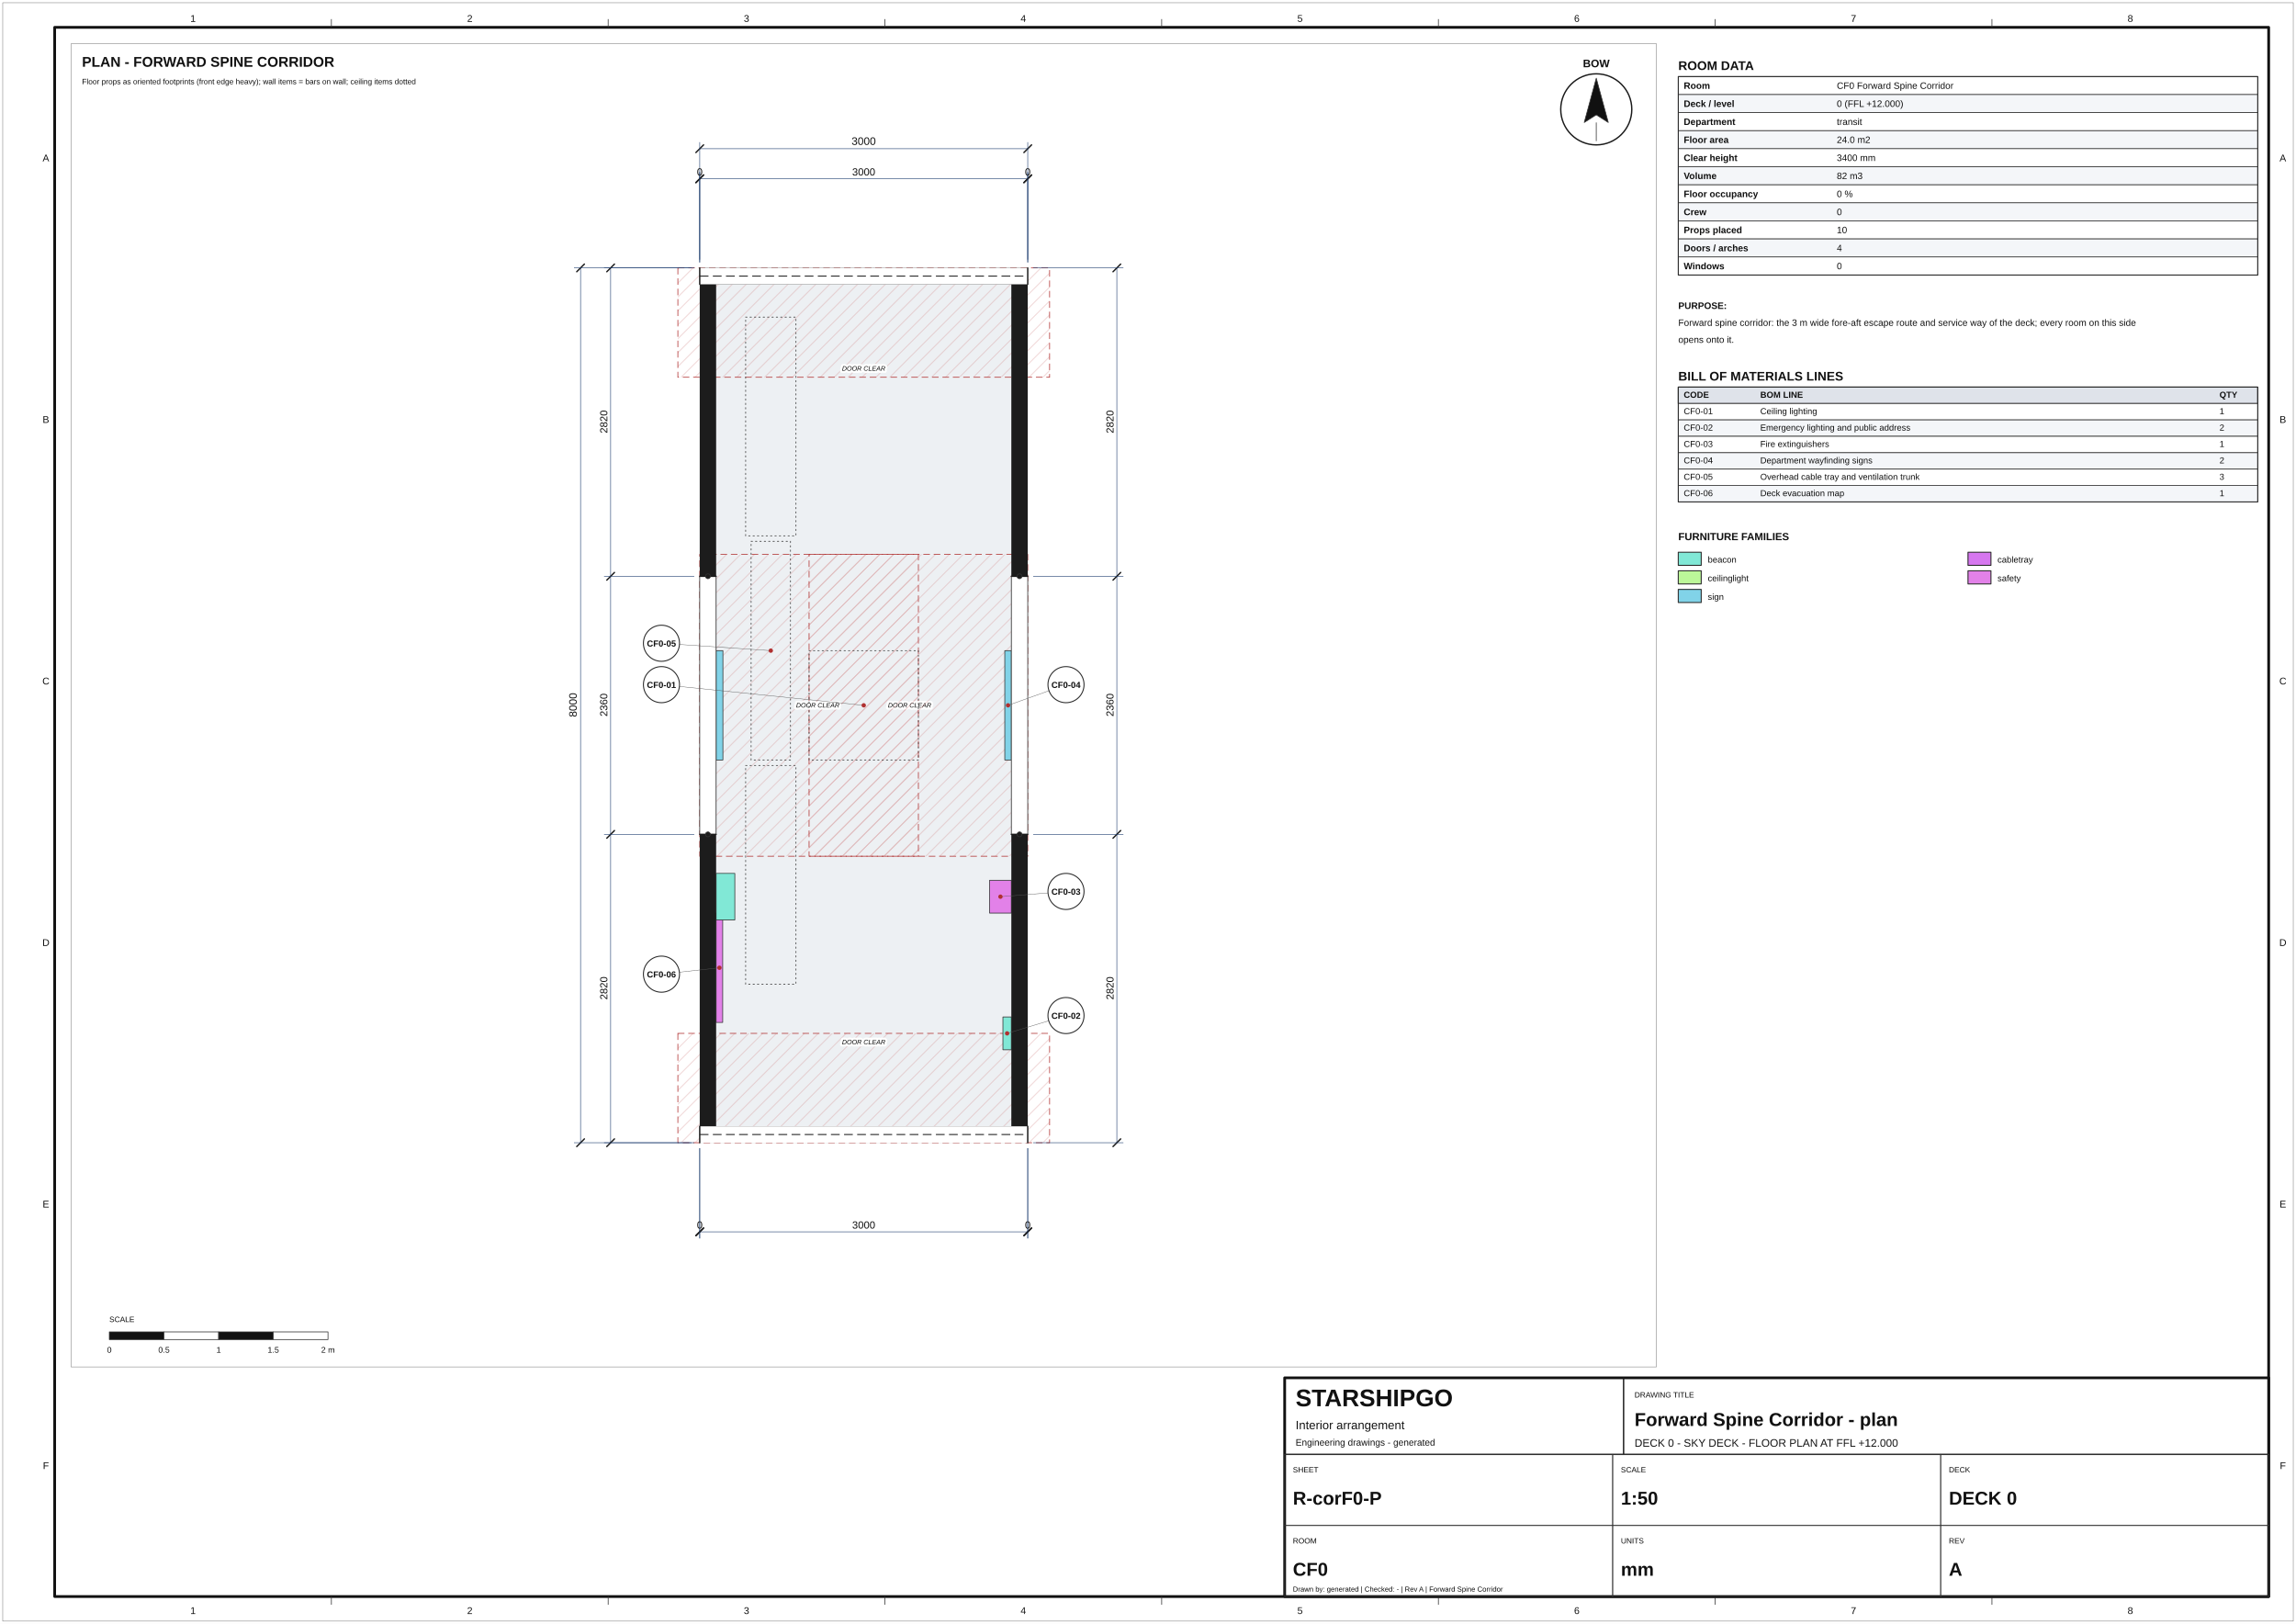
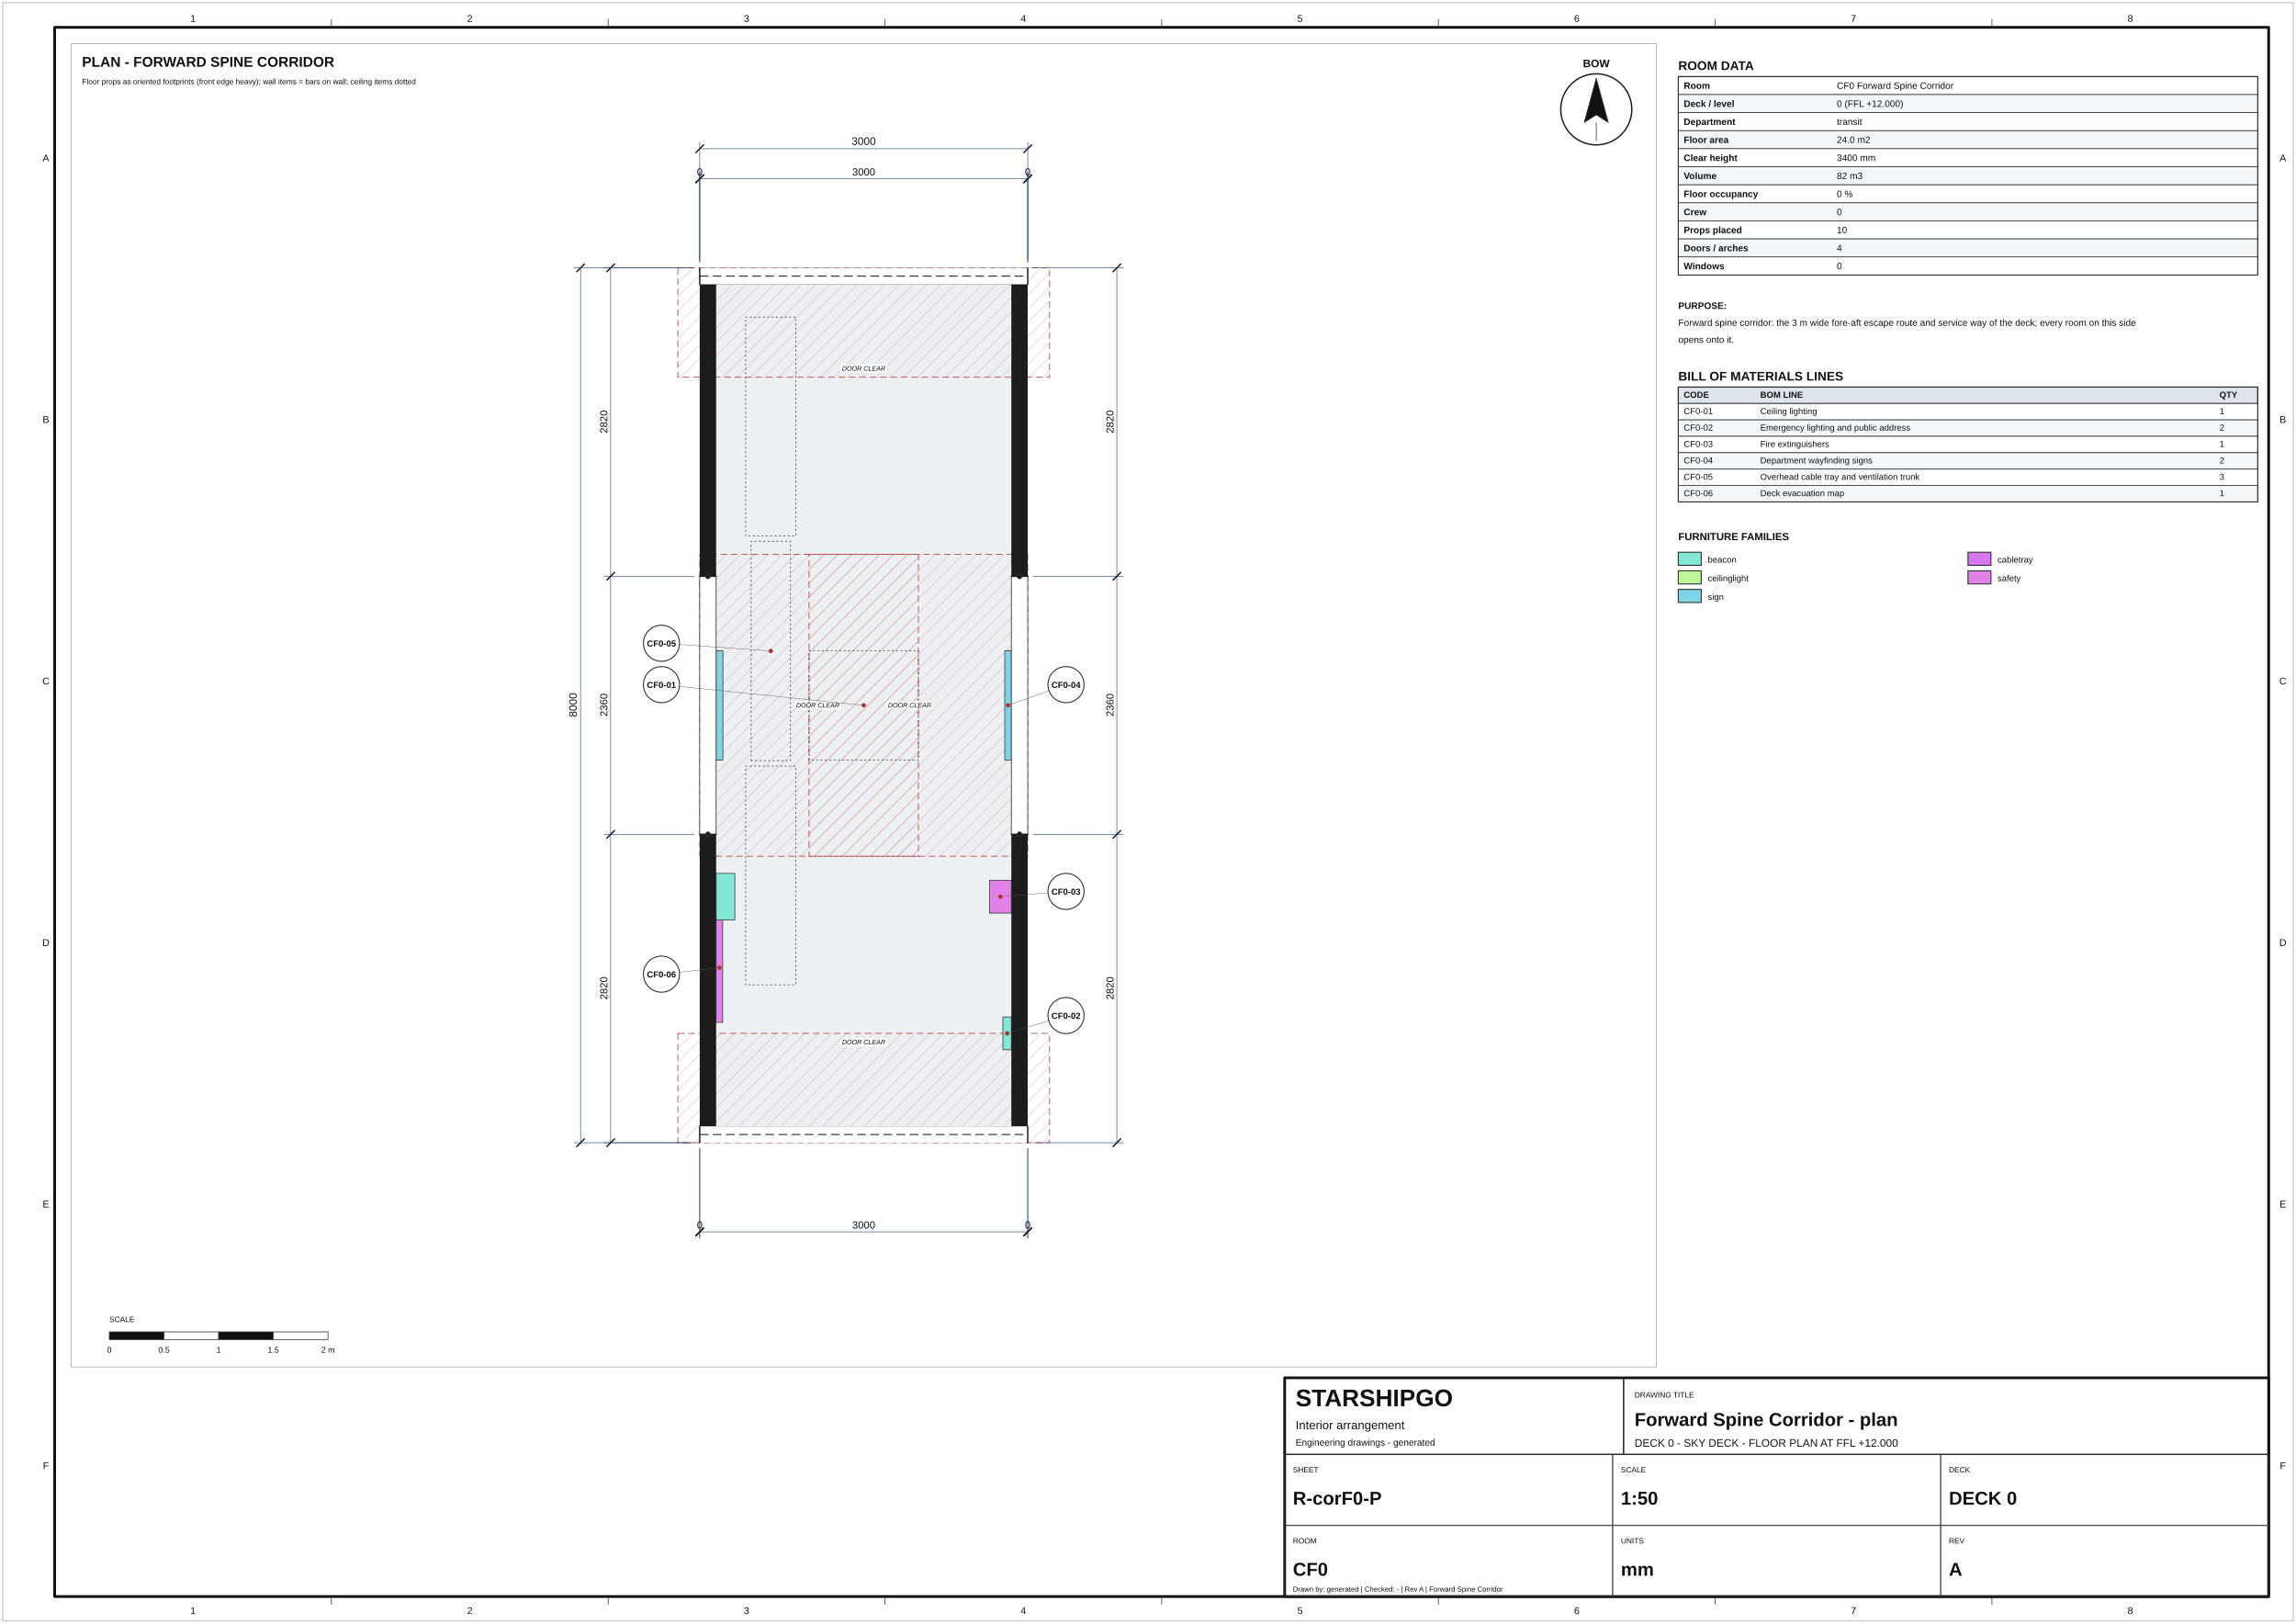
<svg xmlns="http://www.w3.org/2000/svg" width="420mm" height="297mm" viewBox="0 0 420 297">
  <style>
.t{font-family:Arial, Helvetica, 'DejaVu Sans', sans-serif;fill:#111}
.b{font-weight:bold}.i{font-style:italic}
.h{stroke:#111;stroke-width:.5;stroke-linejoin:round;stroke-linecap:round}
.m{stroke:#1a1a1a;stroke-width:.25;stroke-linejoin:round;stroke-linecap:round}
.n{stroke:#2a2a2a;stroke-width:.18;stroke-linejoin:round}
.f{stroke:#333;stroke-width:.13;stroke-linejoin:round}
.x{stroke:#555;stroke-width:.07}
.g{stroke:#9a9a9a;stroke-width:.1}
.gg{stroke:#c4c4c4;stroke-width:.08}
.d{stroke:#1d3c6e;stroke-width:.1}
.dsh{stroke:#222;stroke-width:.18;stroke-dasharray:1.6 .8}
.dot{stroke:#444;stroke-width:.14;stroke-dasharray:.25 .55;stroke-linecap:round}
.hid{stroke:#777;stroke-width:.12;stroke-dasharray:1 .7}
.cl{stroke:#b03030;stroke-width:.12;stroke-dasharray:5 1 1 1}
.cut{stroke:#b03030;stroke-width:.35;stroke-dasharray:6 1.2 1.2 1.2}
.red{stroke:#b03030;stroke-width:.13;stroke-dasharray:1.2 .7}
.none{stroke:none}
.halo{paint-order:stroke;stroke:#fff;stroke-width:.8;stroke-linejoin:round}
</style>
  <defs>
    <pattern id="hSlab" width="1.4" height="1.4" patternUnits="userSpaceOnUse" patternTransform="rotate(45)">
      <rect width="1.4" height="1.4" fill="#ececec" />
      <line x1="0" y1="0" x2="0" y2="1.4" stroke="#222" stroke-width=".13" />
    </pattern>
    <pattern id="hHull" width="1" height="1" patternUnits="userSpaceOnUse" patternTransform="rotate(45)">
      <rect width="1" height="1" fill="#c9d0da" />
      <line x1="0" y1="0" x2="0" y2="1" stroke="#111" stroke-width=".2" />
      <line x1="0" y1="0" x2="1" y2="0" stroke="#111" stroke-width=".1" />
    </pattern>
    <pattern id="hHole" width="1.6" height="1.6" patternUnits="userSpaceOnUse" patternTransform="rotate(-45)">
      <line x1="0" y1="0" x2="0" y2="1.6" stroke="#444" stroke-width=".12" />
    </pattern>
    <pattern id="hZone" width="1.8" height="1.8" patternUnits="userSpaceOnUse" patternTransform="rotate(45)">
      <line x1="0" y1="0" x2="0" y2="1.8" stroke="#d08080" stroke-width=".1" />
    </pattern>
    <pattern id="hPlen" width="1.6" height="1.6" patternUnits="userSpaceOnUse">
      <circle cx=".4" cy=".4" r=".12" fill="#888" />
      <circle cx="1.2" cy="1.2" r=".12" fill="#888" />
    </pattern>
    <pattern id="hGlass" width="2" height="2" patternUnits="userSpaceOnUse" patternTransform="rotate(45)">
      <rect width="2" height="2" fill="#d6ecf7" />
      <line x1="0" y1="0" x2="0" y2="2" stroke="#5a9abb" stroke-width=".08" />
    </pattern>
    <pattern id="hFloor" width="1.2" height="1.2" patternUnits="userSpaceOnUse" patternTransform="rotate(-45)">
      <rect width="1.2" height="1.2" fill="#f2f2f2" />
      <line x1="0" y1="0" x2="0" y2="1.2" stroke="#555" stroke-width=".1" />
    </pattern>
  </defs>
  <rect x="0" y="0" width="420" height="297" fill="#ffffff" />
  <rect x="13" y="8" width="290" height="242" class="x" fill="none" />
  <polygon points="128,49 188,49 188,209 128,209" class="none" fill="#edf0f3" />
  <polygon points="124,189 192,189 192,209 124,209" class="red" fill="url(#hZone)" />
  <text x="158" y="191" font-size="1.2" class="t i halo" text-anchor="middle" fill="#a04040">DOOR CLEAR</text>
  <polygon points="124,49 192,49 192,69 124,69" class="red" fill="url(#hZone)" />
  <text x="158" y="67.8" font-size="1.2" class="t i halo" text-anchor="middle" fill="#a04040">DOOR CLEAR</text>
  <polygon points="128,101.4 168,101.4 168,156.6 128,156.6" class="red" fill="url(#hZone)" />
  <text x="166.4" y="129.4" font-size="1.2" class="t i halo" text-anchor="middle" fill="#a04040">DOOR CLEAR</text>
  <polygon points="148,101.4 188,101.4 188,156.6 148,156.6" class="red" fill="url(#hZone)" />
  <text x="149.6" y="129.4" font-size="1.2" class="t i halo" text-anchor="middle" fill="#a04040">DOOR CLEAR</text>
  <polygon points="185,161 185,167 181.02,167 181.02,161" class="f" fill="#e281e8" />
  <polygon points="131,187 131,167 132.2,167 132.2,187" class="f" fill="#e281e8" />
  <polygon points="185,186 185,192 183.46,192 183.46,186" class="f" fill="#81e8d6" />
  <polygon points="131,168.26 131,159.74 134.42,159.74 134.42,168.26" class="f" fill="#81e8d6" />
  <polygon points="131,139 131,119 132.24,119 132.24,139" class="f" fill="#81d3e8" />
  <polygon points="185,119 185,139 183.8,139 183.8,119" class="f" fill="#81d3e8" />
-   <polygon points="136.4,180 136.4,140 145.6,140 145.6,180" class="dot" fill="none" />
+   <polygon points="136.4,180.12 136.4,140.12 145.6,140.12 145.6,180.12" class="dot" fill="none" />
  <polygon points="136.4,98 136.4,58 145.6,58 145.6,98" class="dot" fill="none" />
-   <polygon points="137.4,139 137.4,99 144.6,99 144.6,139" class="dot" fill="none" />
+   <polygon points="137.4,139.12 137.4,99 144.6,99 144.6,139.12" class="dot" fill="none" />
  <polygon points="148,119 168,119 168,139 148,139" class="dot" fill="none" />
  <path d="M128 49 L188 49 L188 209 L128 209Z M131 52 L185 52 L185 206 L131 206Z " class="none" fill="#1c1c1c" fill-rule="evenodd" />
  <polygon points="128,209 188,209 188,206 128,206" class="none" fill="#ffffff" />
  <line x1="128" y1="209" x2="128" y2="206" class="m" />
  <line x1="188" y1="209" x2="188" y2="206" class="m" />
  <line x1="128" y1="207.5" x2="188" y2="207.5" class="dsh" />
  <polygon points="128,49 188,49 188,52 128,52" class="none" fill="#ffffff" />
  <line x1="128" y1="49" x2="128" y2="52" class="m" />
  <line x1="188" y1="49" x2="188" y2="52" class="m" />
  <line x1="128" y1="50.5" x2="188" y2="50.5" class="dsh" />
  <polygon points="128,105.4 128,152.6 131,152.6 131,105.4" class="none" fill="#ffffff" />
  <line x1="128" y1="105.4" x2="131" y2="105.4" class="m" />
  <line x1="128" y1="152.6" x2="131" y2="152.6" class="m" />
  <line x1="128" y1="105.4" x2="128" y2="152.6" class="f" />
  <line x1="131" y1="105.4" x2="131" y2="152.6" class="f" />
  <circle cx="129.5" cy="105.4" r="0.45" class="f" fill="#1c1c1c" />
  <circle cx="129.5" cy="152.6" r="0.45" class="f" fill="#1c1c1c" />
  <polygon points="188,105.4 188,152.6 185,152.6 185,105.4" class="none" fill="#ffffff" />
  <line x1="188" y1="105.4" x2="185" y2="105.4" class="m" />
  <line x1="188" y1="152.6" x2="185" y2="152.6" class="m" />
  <line x1="188" y1="105.4" x2="188" y2="152.6" class="f" />
  <line x1="185" y1="105.4" x2="185" y2="152.6" class="f" />
  <circle cx="186.5" cy="105.4" r="0.45" class="f" fill="#1c1c1c" />
  <circle cx="186.5" cy="152.6" r="0.45" class="f" fill="#1c1c1c" />
  <line x1="124.28" y1="125.55" x2="158" y2="129" class="x" />
  <circle cx="158" cy="129" r="0.4" class="none" fill="#b03030" />
  <line x1="191.84" y1="186.7" x2="184.23" y2="189" class="x" />
  <circle cx="184.23" cy="189" r="0.4" class="none" fill="#b03030" />
  <line x1="191.71" y1="163.31" x2="183.01" y2="164" class="x" />
  <circle cx="183.01" cy="164" r="0.4" class="none" fill="#b03030" />
  <line x1="191.89" y1="126.33" x2="184.4" y2="129" class="x" />
  <circle cx="184.4" cy="129" r="0.4" class="none" fill="#b03030" />
-   <line x1="124.29" y1="117.87" x2="141" y2="119" class="x" />
-   <circle cx="141" cy="119" r="0.4" class="none" fill="#b03030" />
+   <line x1="124.29" y1="117.88" x2="141" y2="119.06" class="x" />
+   <circle cx="141" cy="119.06" r="0.4" class="none" fill="#b03030" />
  <line x1="124.28" y1="177.81" x2="131.6" y2="177" class="x" />
  <circle cx="131.6" cy="177" r="0.4" class="none" fill="#b03030" />
  <circle cx="121" cy="125.22" r="3.3" class="n" fill="#fff" />
  <text x="121" y="125.82" font-size="1.6" class="t b" text-anchor="middle">CF0-01</text>
  <circle cx="195" cy="185.74" r="3.3" class="n" fill="#fff" />
  <text x="195" y="186.34" font-size="1.6" class="t b" text-anchor="middle">CF0-02</text>
  <circle cx="195" cy="163.04" r="3.3" class="n" fill="#fff" />
  <text x="195" y="163.64" font-size="1.6" class="t b" text-anchor="middle">CF0-03</text>
  <circle cx="195" cy="125.22" r="3.3" class="n" fill="#fff" />
  <text x="195" y="125.82" font-size="1.6" class="t b" text-anchor="middle">CF0-04</text>
  <circle cx="121" cy="117.65" r="3.3" class="n" fill="#fff" />
  <text x="121" y="118.25" font-size="1.6" class="t b" text-anchor="middle">CF0-05</text>
  <circle cx="121" cy="178.17" r="3.3" class="n" fill="#fff" />
  <text x="121" y="178.77" font-size="1.6" class="t b" text-anchor="middle">CF0-06</text>
  <line x1="128" y1="27.2" x2="188" y2="27.2" class="d" />
  <line x1="127.3" y1="27.9" x2="128.7" y2="26.5" class="m" />
  <line x1="187.3" y1="27.9" x2="188.7" y2="26.5" class="m" />
  <line x1="128" y1="47.5" x2="128" y2="26" class="d" />
  <line x1="188" y1="47.5" x2="188" y2="26" class="d" />
  <text x="158" y="26.5" font-size="2" class="t" text-anchor="middle">3000</text>
  <line x1="106.2" y1="49" x2="106.2" y2="209" class="d" />
  <line x1="105.5" y1="49.7" x2="106.9" y2="48.3" class="m" />
  <line x1="105.5" y1="209.7" x2="106.9" y2="208.3" class="m" />
  <line x1="126.5" y1="49" x2="105" y2="49" class="d" />
  <line x1="126.5" y1="209" x2="105" y2="209" class="d" />
  <text x="105.5" y="131.16" font-size="2" class="t" transform="rotate(-90 105.5 131.16)">8000</text>
  <line x1="128" y1="32.7" x2="188" y2="32.7" class="d" />
  <line x1="127.3" y1="33.4" x2="128.7" y2="32" class="m" />
  <line x1="128" y1="48" x2="128" y2="31.5" class="d" />
  <line x1="127.3" y1="33.4" x2="128.7" y2="32" class="m" />
  <line x1="128" y1="48" x2="128" y2="31.5" class="d" />
  <line x1="187.3" y1="33.4" x2="188.7" y2="32" class="m" />
  <line x1="188" y1="48" x2="188" y2="31.5" class="d" />
  <line x1="187.3" y1="33.4" x2="188.7" y2="32" class="m" />
  <line x1="188" y1="48" x2="188" y2="31.5" class="d" />
  <text x="128" y="32.1" font-size="1.9" class="t" text-anchor="middle">0</text>
  <text x="158" y="32.1" font-size="1.9" class="t" text-anchor="middle">3000</text>
  <text x="188" y="32.1" font-size="1.9" class="t" text-anchor="middle">0</text>
  <line x1="128" y1="225.3" x2="188" y2="225.3" class="d" />
  <line x1="127.3" y1="226" x2="128.7" y2="224.6" class="m" />
  <line x1="128" y1="210" x2="128" y2="226.5" class="d" />
  <line x1="127.3" y1="226" x2="128.7" y2="224.6" class="m" />
  <line x1="128" y1="210" x2="128" y2="226.5" class="d" />
  <line x1="187.3" y1="226" x2="188.7" y2="224.6" class="m" />
  <line x1="188" y1="210" x2="188" y2="226.5" class="d" />
  <line x1="187.3" y1="226" x2="188.7" y2="224.6" class="m" />
  <line x1="188" y1="210" x2="188" y2="226.5" class="d" />
  <text x="128" y="224.7" font-size="1.9" class="t" text-anchor="middle">0</text>
  <text x="158" y="224.7" font-size="1.9" class="t" text-anchor="middle">3000</text>
  <text x="188" y="224.7" font-size="1.9" class="t" text-anchor="middle">0</text>
  <line x1="204.3" y1="49" x2="204.3" y2="209" class="d" />
  <line x1="203.6" y1="49.7" x2="205" y2="48.3" class="m" />
  <line x1="189" y1="49" x2="205.5" y2="49" class="d" />
  <line x1="203.6" y1="106.1" x2="205" y2="104.7" class="m" />
  <line x1="189" y1="105.4" x2="205.5" y2="105.4" class="d" />
  <line x1="203.6" y1="153.3" x2="205" y2="151.9" class="m" />
  <line x1="189" y1="152.6" x2="205.5" y2="152.6" class="d" />
  <line x1="203.6" y1="209.7" x2="205" y2="208.3" class="m" />
  <line x1="189" y1="209" x2="205.5" y2="209" class="d" />
  <text x="203.7" y="79.25" font-size="1.9" class="t" transform="rotate(-90 203.7 79.25)">2820</text>
  <text x="203.7" y="131.05" font-size="1.9" class="t" transform="rotate(-90 203.7 131.05)">2360</text>
  <text x="203.7" y="182.85" font-size="1.9" class="t" transform="rotate(-90 203.7 182.85)">2820</text>
  <line x1="111.7" y1="49" x2="111.7" y2="209" class="d" />
  <line x1="111" y1="49.7" x2="112.4" y2="48.3" class="m" />
  <line x1="127" y1="49" x2="110.5" y2="49" class="d" />
  <line x1="111" y1="106.1" x2="112.4" y2="104.7" class="m" />
  <line x1="127" y1="105.4" x2="110.5" y2="105.4" class="d" />
  <line x1="111" y1="153.3" x2="112.4" y2="151.9" class="m" />
  <line x1="127" y1="152.6" x2="110.5" y2="152.6" class="d" />
  <line x1="111" y1="209.7" x2="112.4" y2="208.3" class="m" />
  <line x1="127" y1="209" x2="110.5" y2="209" class="d" />
  <text x="111.1" y="79.25" font-size="1.9" class="t" transform="rotate(-90 111.1 79.25)">2820</text>
  <text x="111.1" y="131.05" font-size="1.9" class="t" transform="rotate(-90 111.1 131.05)">2360</text>
  <text x="111.1" y="182.85" font-size="1.9" class="t" transform="rotate(-90 111.1 182.85)">2820</text>
  <circle cx="292" cy="20" r="6.5" class="m" fill="#fff" />
  <polygon points="292,14.3 294.2,22.4 292,21 289.8,22.4" class="f" fill="#111" />
  <line x1="292" y1="22.4" x2="292" y2="25.8" class="f" />
  <text x="292" y="12.3" font-size="2" class="t b" text-anchor="middle">BOW</text>
  <text x="20" y="241.8" font-size="1.4" class="t" fill="#666">SCALE</text>
  <rect x="20" y="243.6" width="10" height="1.4" class="f" fill="#111" />
  <rect x="30" y="243.6" width="10" height="1.4" class="f" fill="#fff" />
  <rect x="40" y="243.6" width="10" height="1.4" class="f" fill="#111" />
  <rect x="50" y="243.6" width="10" height="1.4" class="f" fill="#fff" />
  <text x="20" y="247.4" font-size="1.5" class="t" text-anchor="middle">0</text>
  <text x="30" y="247.4" font-size="1.5" class="t" text-anchor="middle">0.5</text>
  <text x="40" y="247.4" font-size="1.5" class="t" text-anchor="middle">1</text>
  <text x="50" y="247.4" font-size="1.5" class="t" text-anchor="middle">1.5</text>
  <text x="60" y="247.4" font-size="1.5" class="t" text-anchor="middle">2 m</text>
  <text x="307" y="12.8" font-size="2.3" class="t b">ROOM DATA</text>
  <rect x="307" y="14" width="106" height="3.3" class="f" fill="#ffffff" />
  <text x="308" y="16.25" font-size="1.7" class="t b">Room</text>
  <text x="336" y="16.25" font-size="1.7" class="t">CF0  Forward Spine Corridor</text>
  <rect x="307" y="17.3" width="106" height="3.3" class="f" fill="#f4f6f9" />
  <text x="308" y="19.55" font-size="1.7" class="t b">Deck / level</text>
  <text x="336" y="19.55" font-size="1.7" class="t">0  (FFL +12.000)</text>
  <rect x="307" y="20.6" width="106" height="3.3" class="f" fill="#ffffff" />
  <text x="308" y="22.85" font-size="1.7" class="t b">Department</text>
  <text x="336" y="22.85" font-size="1.7" class="t">transit</text>
  <rect x="307" y="23.9" width="106" height="3.3" class="f" fill="#f4f6f9" />
  <text x="308" y="26.15" font-size="1.7" class="t b">Floor area</text>
  <text x="336" y="26.15" font-size="1.7" class="t">24.0 m2</text>
  <rect x="307" y="27.2" width="106" height="3.3" class="f" fill="#ffffff" />
  <text x="308" y="29.45" font-size="1.7" class="t b">Clear height</text>
  <text x="336" y="29.45" font-size="1.7" class="t">3400 mm</text>
  <rect x="307" y="30.5" width="106" height="3.3" class="f" fill="#f4f6f9" />
  <text x="308" y="32.75" font-size="1.7" class="t b">Volume</text>
  <text x="336" y="32.75" font-size="1.7" class="t">82 m3</text>
  <rect x="307" y="33.8" width="106" height="3.3" class="f" fill="#ffffff" />
  <text x="308" y="36.05" font-size="1.7" class="t b">Floor occupancy</text>
  <text x="336" y="36.05" font-size="1.7" class="t">0 %</text>
  <rect x="307" y="37.1" width="106" height="3.3" class="f" fill="#f4f6f9" />
  <text x="308" y="39.35" font-size="1.7" class="t b">Crew</text>
  <text x="336" y="39.35" font-size="1.7" class="t">0</text>
  <rect x="307" y="40.4" width="106" height="3.3" class="f" fill="#ffffff" />
  <text x="308" y="42.65" font-size="1.7" class="t b">Props placed</text>
  <text x="336" y="42.65" font-size="1.7" class="t">10</text>
  <rect x="307" y="43.7" width="106" height="3.3" class="f" fill="#f4f6f9" />
  <text x="308" y="45.95" font-size="1.7" class="t b">Doors / arches</text>
  <text x="336" y="45.95" font-size="1.7" class="t">4</text>
  <rect x="307" y="47" width="106" height="3.3" class="f" fill="#ffffff" />
  <text x="308" y="49.25" font-size="1.7" class="t b">Windows</text>
  <text x="336" y="49.25" font-size="1.7" class="t">0</text>
  <rect x="307" y="14" width="106" height="36.3" class="n" fill="none" />
  <text x="307" y="56.5" font-size="1.7" class="t b">PURPOSE:</text>
  <text x="307" y="59.6" font-size="1.7" class="t">Forward spine corridor: the 3 m wide fore-aft escape route and service way of the deck; every room on this side</text>
  <text x="307" y="62.7" font-size="1.7" class="t">opens onto it.</text>
  <text x="307" y="69.6" font-size="2.3" class="t b">BILL OF MATERIALS LINES</text>
  <rect x="307" y="70.8" width="106" height="3" class="n" fill="#dfe3ea" />
  <text x="308" y="72.75" font-size="1.6" class="t b">CODE</text>
  <text x="322" y="72.75" font-size="1.6" class="t b">BOM LINE</text>
  <text x="406" y="72.75" font-size="1.6" class="t b">QTY</text>
  <rect x="307" y="73.8" width="106" height="3" class="f" fill="#ffffff" />
  <text x="308" y="75.75" font-size="1.6" class="t">CF0-01</text>
  <text x="322" y="75.75" font-size="1.6" class="t">Ceiling lighting</text>
  <text x="406" y="75.75" font-size="1.6" class="t">1</text>
  <rect x="307" y="76.8" width="106" height="3" class="f" fill="#f4f6f9" />
  <text x="308" y="78.75" font-size="1.6" class="t">CF0-02</text>
  <text x="322" y="78.75" font-size="1.6" class="t">Emergency lighting and public address</text>
  <text x="406" y="78.75" font-size="1.6" class="t">2</text>
  <rect x="307" y="79.8" width="106" height="3" class="f" fill="#ffffff" />
  <text x="308" y="81.75" font-size="1.6" class="t">CF0-03</text>
  <text x="322" y="81.75" font-size="1.6" class="t">Fire extinguishers</text>
  <text x="406" y="81.75" font-size="1.6" class="t">1</text>
  <rect x="307" y="82.8" width="106" height="3" class="f" fill="#f4f6f9" />
  <text x="308" y="84.75" font-size="1.6" class="t">CF0-04</text>
  <text x="322" y="84.75" font-size="1.6" class="t">Department wayfinding signs</text>
  <text x="406" y="84.75" font-size="1.6" class="t">2</text>
  <rect x="307" y="85.8" width="106" height="3" class="f" fill="#ffffff" />
  <text x="308" y="87.75" font-size="1.6" class="t">CF0-05</text>
  <text x="322" y="87.75" font-size="1.6" class="t">Overhead cable tray and ventilation trunk</text>
  <text x="406" y="87.75" font-size="1.6" class="t">3</text>
  <rect x="307" y="88.8" width="106" height="3" class="f" fill="#f4f6f9" />
  <text x="308" y="90.75" font-size="1.6" class="t">CF0-06</text>
  <text x="322" y="90.75" font-size="1.6" class="t">Deck evacuation map</text>
  <text x="406" y="90.75" font-size="1.6" class="t">1</text>
  <rect x="307" y="70.8" width="106" height="21" class="n" fill="none" />
  <text x="307" y="98.8" font-size="1.9" class="t b">FURNITURE FAMILIES</text>
  <rect x="307" y="101" width="4.2" height="2.4" class="n" fill="#81e8d6" />
  <text x="312.4" y="102.9" font-size="1.6" class="t">beacon</text>
  <rect x="360" y="101" width="4.2" height="2.4" class="n" fill="#d677ef" />
  <text x="365.4" y="102.9" font-size="1.6" class="t">cabletray</text>
  <rect x="307" y="104.4" width="4.2" height="2.4" class="n" fill="#bcf799" />
  <text x="312.4" y="106.3" font-size="1.6" class="t">ceilinglight</text>
  <rect x="360" y="104.4" width="4.2" height="2.4" class="n" fill="#e281e8" />
  <text x="365.4" y="106.3" font-size="1.6" class="t">safety</text>
  <rect x="307" y="107.8" width="4.2" height="2.4" class="n" fill="#81d3e8" />
  <text x="312.4" y="109.7" font-size="1.6" class="t">sign</text>
  <text x="15" y="12.2" font-size="2.6" class="t b">PLAN - FORWARD SPINE CORRIDOR</text>
  <text x="15" y="15.4" font-size="1.4" class="t" fill="#555">Floor props as oriented footprints (front edge heavy); wall items = bars on wall; ceiling items dotted</text>
  <rect x="0.5" y="0.5" width="419" height="296" class="x" fill="none" />
  <rect x="10" y="5" width="405" height="287" class="h" fill="none" />
  <text x="35.31" y="4" font-size="1.8" class="t" text-anchor="middle">1</text>
  <text x="35.31" y="295.2" font-size="1.8" class="t" text-anchor="middle">1</text>
  <text x="85.94" y="4" font-size="1.8" class="t" text-anchor="middle">2</text>
  <text x="85.94" y="295.2" font-size="1.8" class="t" text-anchor="middle">2</text>
  <line x1="60.62" y1="3.5" x2="60.62" y2="5" class="f" />
  <line x1="60.62" y1="292" x2="60.62" y2="293.5" class="f" />
  <text x="136.56" y="4" font-size="1.8" class="t" text-anchor="middle">3</text>
  <text x="136.56" y="295.2" font-size="1.8" class="t" text-anchor="middle">3</text>
  <line x1="111.25" y1="3.5" x2="111.25" y2="5" class="f" />
  <line x1="111.25" y1="292" x2="111.25" y2="293.5" class="f" />
  <text x="187.19" y="4" font-size="1.8" class="t" text-anchor="middle">4</text>
  <text x="187.19" y="295.2" font-size="1.8" class="t" text-anchor="middle">4</text>
  <line x1="161.88" y1="3.5" x2="161.88" y2="5" class="f" />
  <line x1="161.88" y1="292" x2="161.88" y2="293.5" class="f" />
  <text x="237.81" y="4" font-size="1.8" class="t" text-anchor="middle">5</text>
  <text x="237.81" y="295.2" font-size="1.8" class="t" text-anchor="middle">5</text>
  <line x1="212.5" y1="3.5" x2="212.5" y2="5" class="f" />
  <line x1="212.5" y1="292" x2="212.5" y2="293.5" class="f" />
  <text x="288.44" y="4" font-size="1.8" class="t" text-anchor="middle">6</text>
  <text x="288.44" y="295.2" font-size="1.8" class="t" text-anchor="middle">6</text>
  <line x1="263.12" y1="3.5" x2="263.12" y2="5" class="f" />
  <line x1="263.12" y1="292" x2="263.12" y2="293.5" class="f" />
  <text x="339.06" y="4" font-size="1.8" class="t" text-anchor="middle">7</text>
  <text x="339.06" y="295.2" font-size="1.8" class="t" text-anchor="middle">7</text>
  <line x1="313.75" y1="3.5" x2="313.75" y2="5" class="f" />
  <line x1="313.75" y1="292" x2="313.75" y2="293.5" class="f" />
  <text x="389.69" y="4" font-size="1.8" class="t" text-anchor="middle">8</text>
  <text x="389.69" y="295.2" font-size="1.8" class="t" text-anchor="middle">8</text>
  <line x1="364.38" y1="3.5" x2="364.38" y2="5" class="f" />
  <line x1="364.38" y1="292" x2="364.38" y2="293.5" class="f" />
  <text x="8.4" y="29.52" font-size="1.8" class="t" text-anchor="middle">A</text>
  <text x="417.6" y="29.52" font-size="1.8" class="t" text-anchor="middle">A</text>
  <text x="8.4" y="77.35" font-size="1.8" class="t" text-anchor="middle">B</text>
  <text x="417.6" y="77.35" font-size="1.8" class="t" text-anchor="middle">B</text>
  <text x="8.4" y="125.18" font-size="1.8" class="t" text-anchor="middle">C</text>
  <text x="417.6" y="125.18" font-size="1.8" class="t" text-anchor="middle">C</text>
  <text x="8.4" y="173.02" font-size="1.8" class="t" text-anchor="middle">D</text>
  <text x="417.6" y="173.02" font-size="1.8" class="t" text-anchor="middle">D</text>
  <text x="8.4" y="220.85" font-size="1.8" class="t" text-anchor="middle">E</text>
  <text x="417.6" y="220.85" font-size="1.8" class="t" text-anchor="middle">E</text>
  <text x="8.4" y="268.68" font-size="1.8" class="t" text-anchor="middle">F</text>
  <text x="417.6" y="268.68" font-size="1.8" class="t" text-anchor="middle">F</text>
  <rect x="235" y="252" width="180" height="40" class="h" fill="#ffffff" />
  <line x1="235" y1="266" x2="415" y2="266" class="m" />
  <line x1="297" y1="252" x2="297" y2="266" class="m" />
  <text x="237" y="257.2" font-size="4.4" class="t b">STARSHIPGO</text>
  <text x="237" y="261.4" font-size="2.2" class="t">Interior arrangement</text>
  <text x="237" y="264.4" font-size="1.7" class="t" fill="#444">Engineering drawings - generated</text>
  <text x="299" y="255.6" font-size="1.4" class="t" fill="#666">DRAWING TITLE</text>
  <text x="299" y="260.8" font-size="3.4" class="t b">Forward Spine Corridor - plan</text>
  <text x="299" y="264.6" font-size="2" class="t">DECK 0 - SKY DECK  -  FLOOR PLAN AT FFL +12.000</text>
  <rect x="235" y="266" width="60" height="13" class="f" fill="none" />
  <text x="236.5" y="269.3" font-size="1.4" class="t" fill="#666">SHEET</text>
  <text x="236.5" y="275.2" font-size="3.4" class="t b">R-corF0-P</text>
  <rect x="295" y="266" width="60" height="13" class="f" fill="none" />
  <text x="296.5" y="269.3" font-size="1.4" class="t" fill="#666">SCALE</text>
  <text x="296.5" y="275.2" font-size="3.4" class="t b">1:50</text>
  <rect x="355" y="266" width="60" height="13" class="f" fill="none" />
  <text x="356.5" y="269.3" font-size="1.4" class="t" fill="#666">DECK</text>
  <text x="356.5" y="275.2" font-size="3.4" class="t b">DECK 0</text>
  <rect x="235" y="279" width="60" height="13" class="f" fill="none" />
  <text x="236.5" y="282.3" font-size="1.4" class="t" fill="#666">ROOM</text>
  <text x="236.5" y="288.2" font-size="3.4" class="t b">CF0</text>
  <rect x="295" y="279" width="60" height="13" class="f" fill="none" />
  <text x="296.5" y="282.3" font-size="1.4" class="t" fill="#666">UNITS</text>
  <text x="296.5" y="288.2" font-size="3.4" class="t b">mm</text>
  <rect x="355" y="279" width="60" height="13" class="f" fill="none" />
  <text x="356.5" y="282.3" font-size="1.4" class="t" fill="#666">REV</text>
  <text x="356.5" y="288.2" font-size="3.4" class="t b">A</text>
  <text x="236.5" y="291.1" font-size="1.3" class="t" fill="#555">Drawn by: generated   |   Checked: -   |   Rev A   |   Forward Spine Corridor</text>
</svg>
